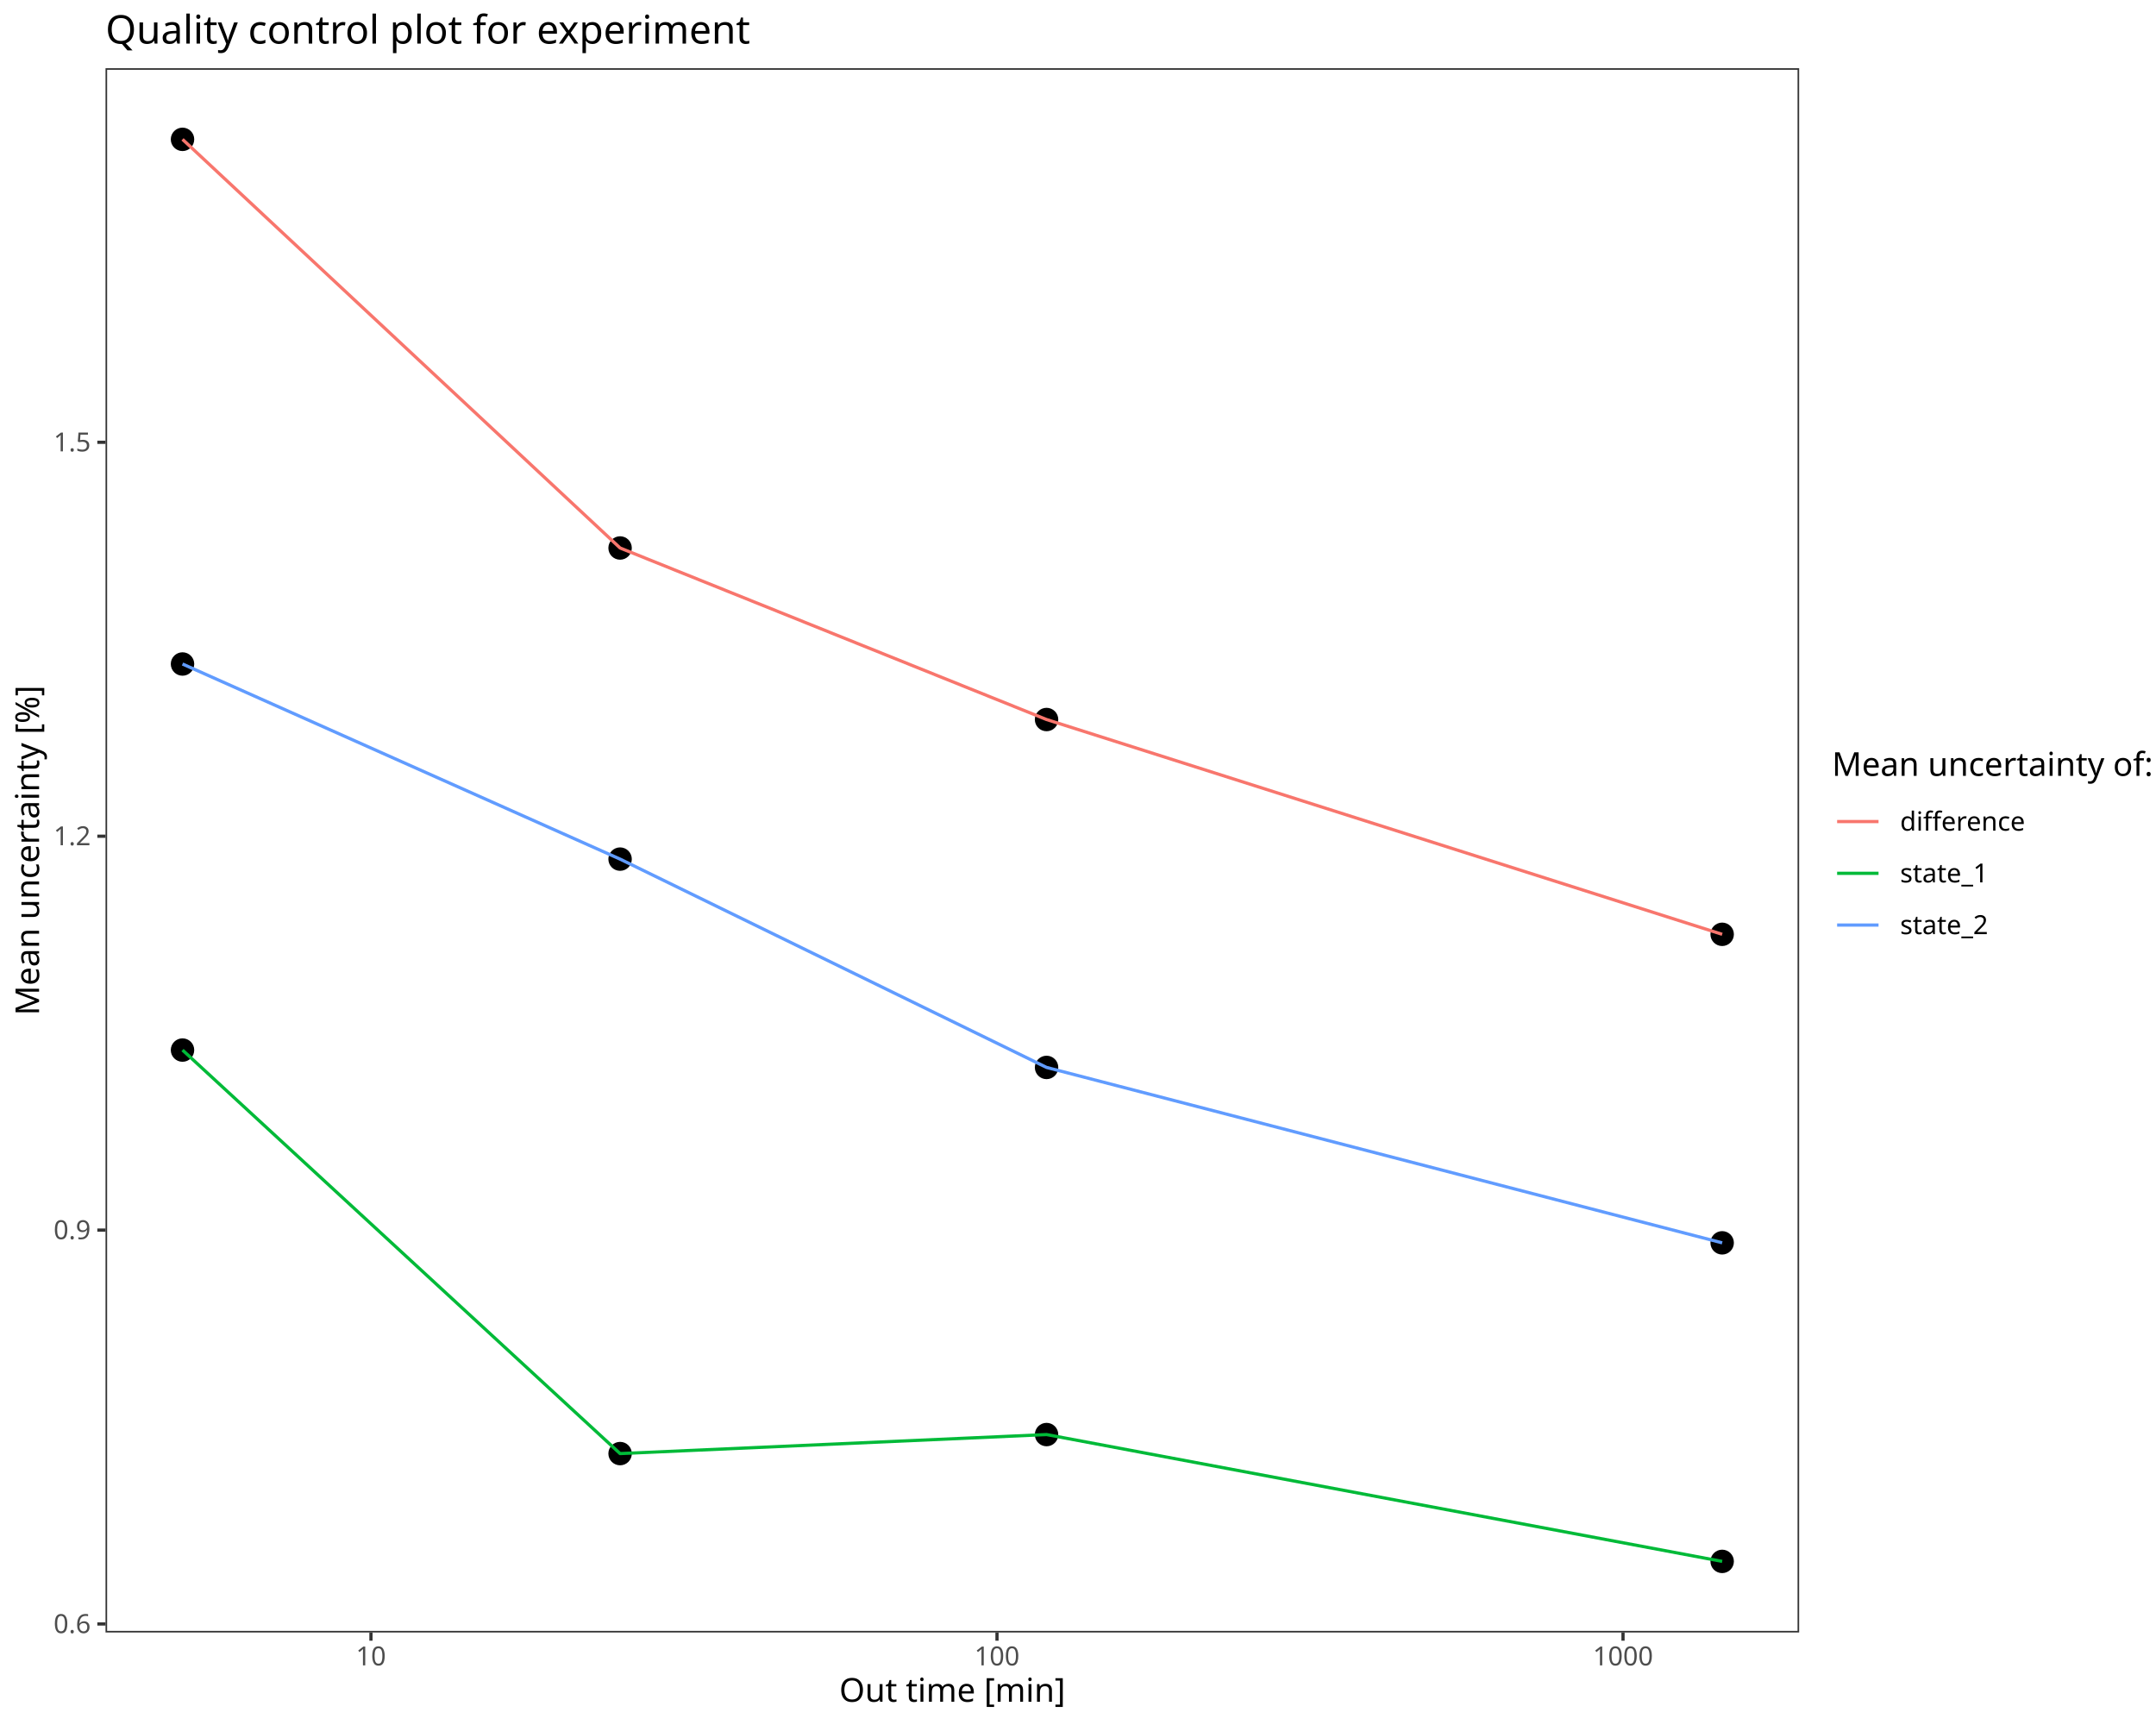
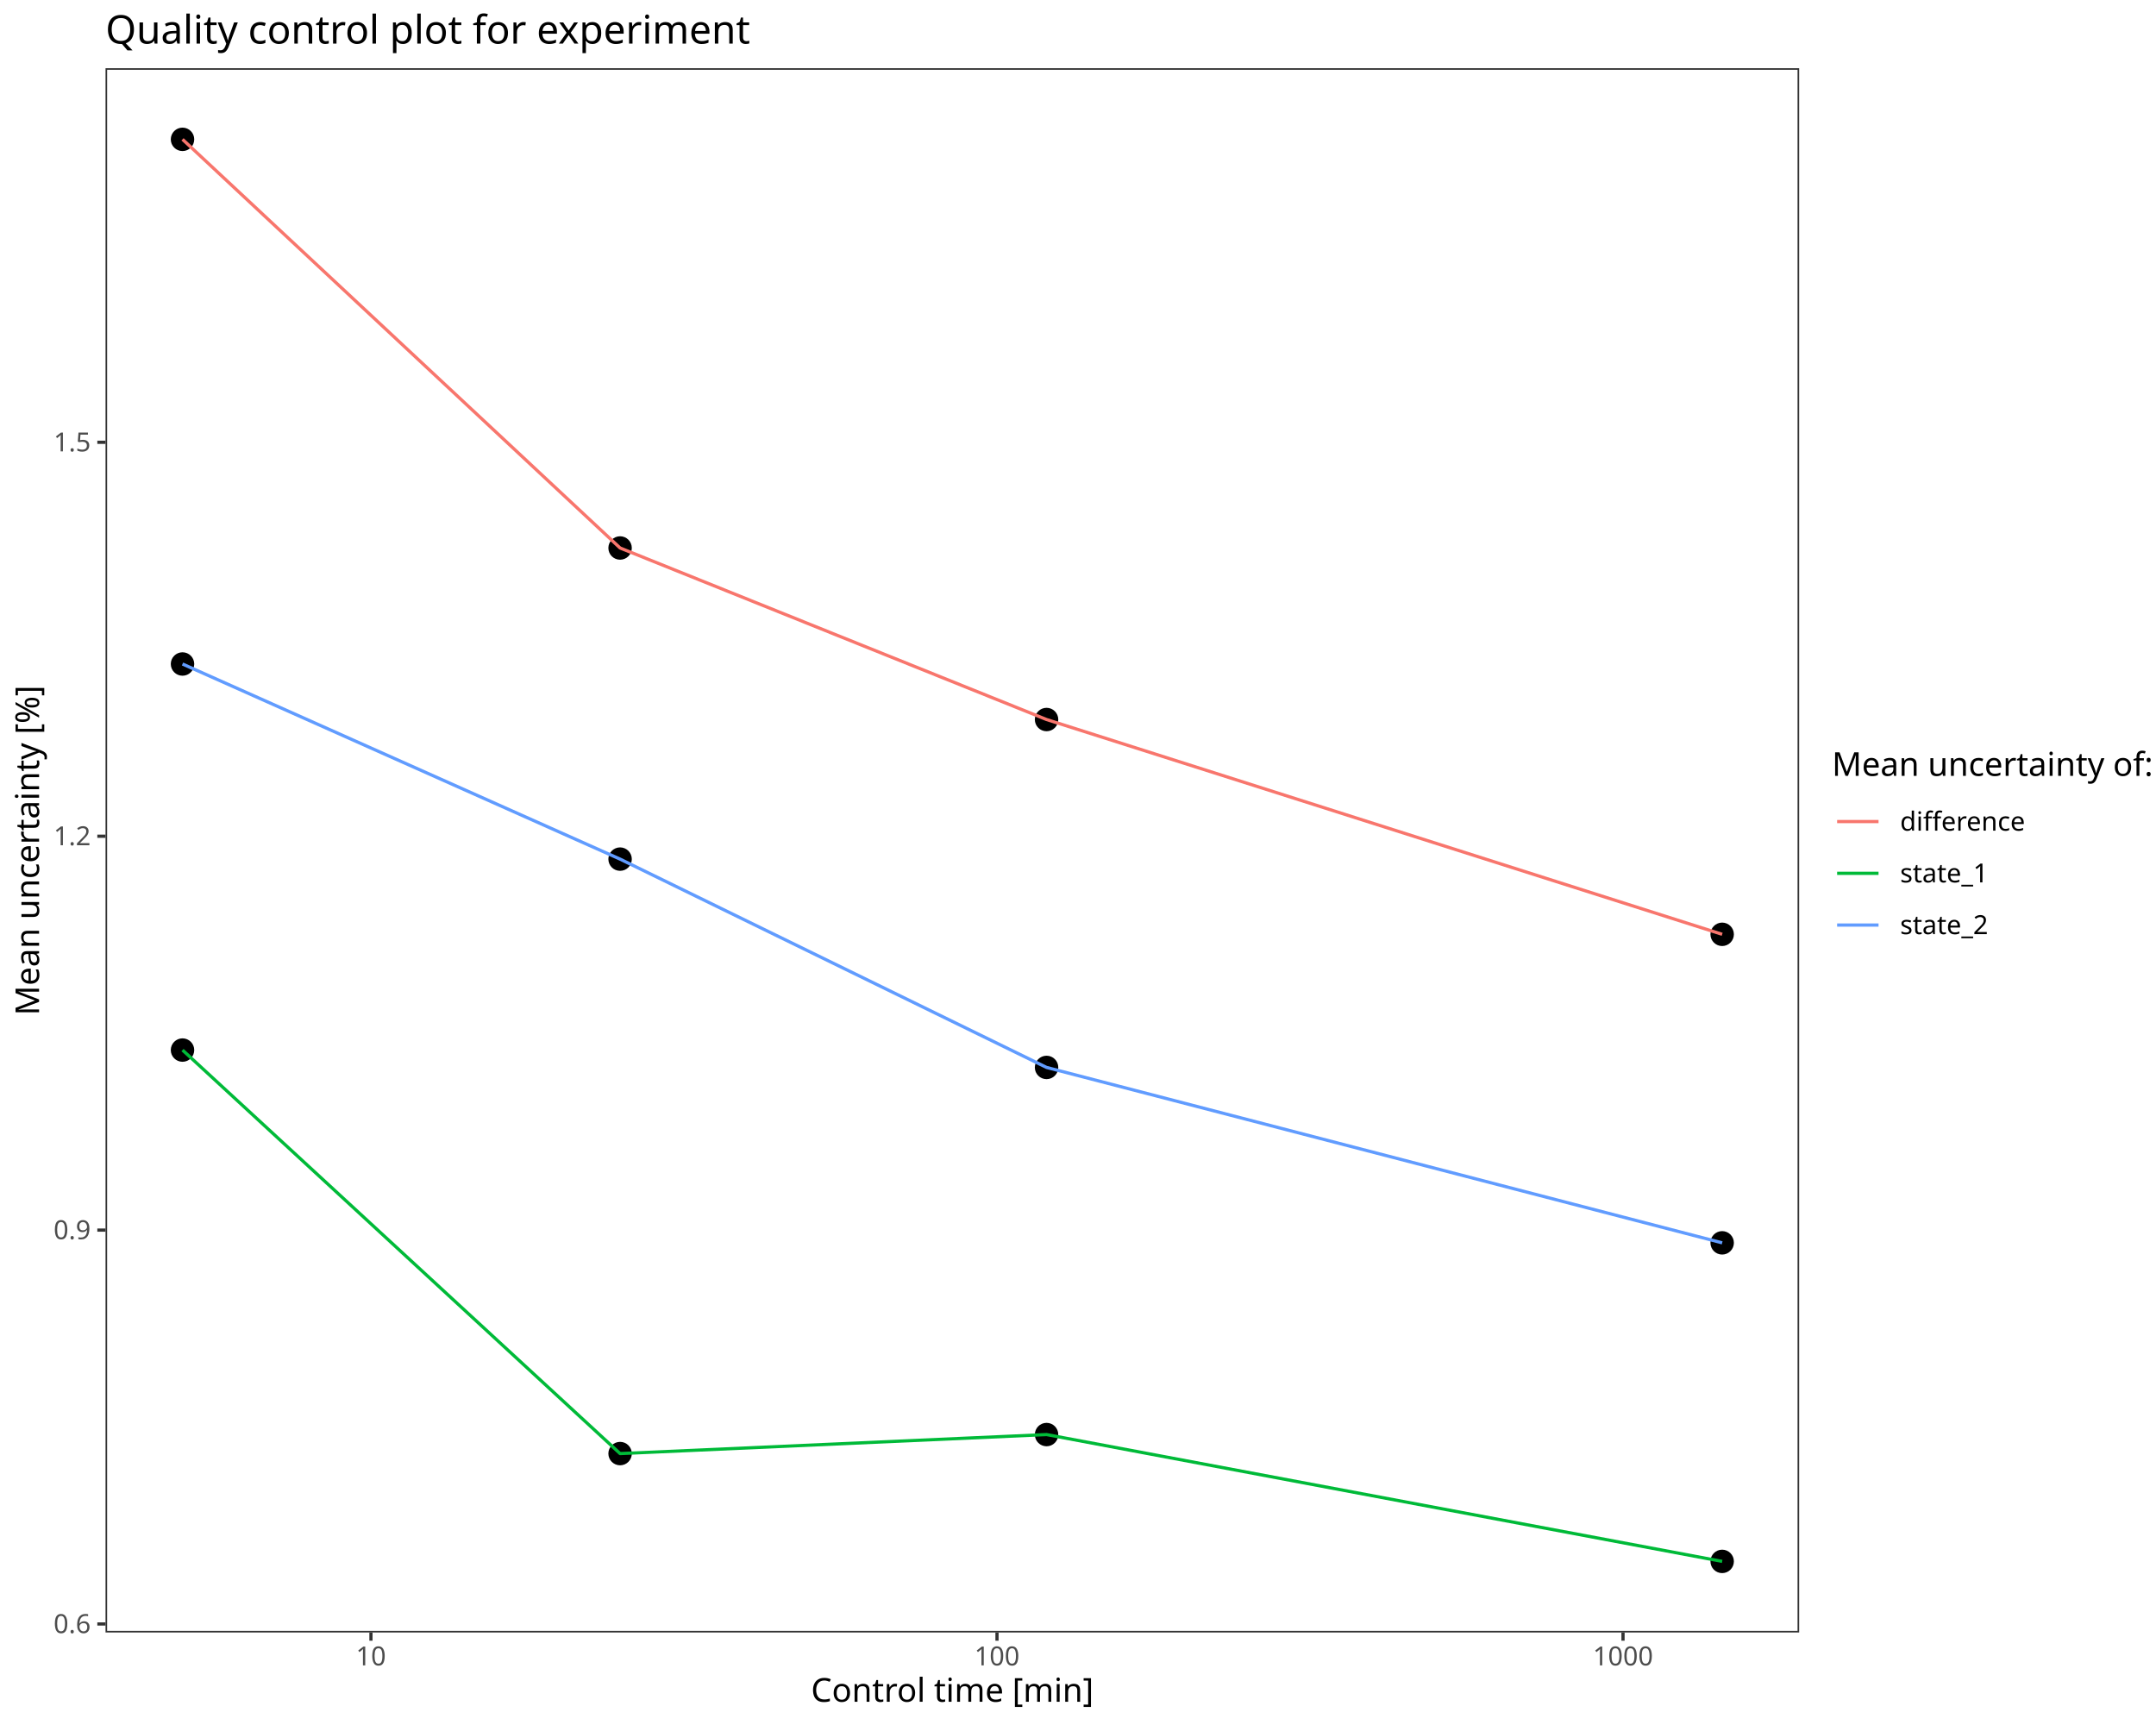
<svg xmlns="http://www.w3.org/2000/svg" class="svglite" data-engine-version="2.0" width="720.00pt" height="576.00pt" viewBox="0 0 720.00 576.00">
  <defs>
    <style type="text/css">
    .svglite line, .svglite polyline, .svglite polygon, .svglite path, .svglite rect, .svglite circle {
      fill: none;
      stroke: #000000;
      stroke-linecap: round;
      stroke-linejoin: round;
      stroke-miterlimit: 10.00;
    }
  </style>
  </defs>
  <rect width="100%" height="100%" style="stroke: none; fill: #FFFFFF;" />
  <defs>
    <clipPath id="cpMC4wMHw3MjAuMDB8MC4wMHw1NzYuMDA=">
      <rect x="0.00" y="0.00" width="720.00" height="576.00" />
    </clipPath>
  </defs>
  <g clip-path="url(#cpMC4wMHw3MjAuMDB8MC4wMHw1NzYuMDA=)">
    <rect x="0.00" y="0.00" width="720.00" height="576.00" style="stroke-width: 1.07; stroke: #FFFFFF; fill: #FFFFFF;" />
  </g>
  <defs>
    <clipPath id="cpMzUuMjR8NjAwLjgzfDIyLjc4fDU0NS4xMQ==">
      <rect x="35.24" y="22.78" width="565.59" height="522.33" />
    </clipPath>
  </defs>
  <g clip-path="url(#cpMzUuMjR8NjAwLjgzfDIyLjc4fDU0NS4xMQ==)">
    <rect x="35.24" y="22.78" width="565.59" height="522.33" style="stroke-width: 1.07; stroke: none; fill: #FFFFFF;" />
    <circle cx="60.95" cy="350.63" r="3.56" style="stroke-width: 0.71; fill: #000000;" />
    <circle cx="207.08" cy="485.37" r="3.56" style="stroke-width: 0.71; fill: #000000;" />
    <circle cx="349.50" cy="479.02" r="3.56" style="stroke-width: 0.71; fill: #000000;" />
    <circle cx="575.12" cy="521.37" r="3.56" style="stroke-width: 0.71; fill: #000000;" />
    <circle cx="60.95" cy="221.72" r="3.56" style="stroke-width: 0.71; fill: #000000;" />
    <circle cx="207.08" cy="286.87" r="3.56" style="stroke-width: 0.71; fill: #000000;" />
    <circle cx="349.50" cy="356.43" r="3.56" style="stroke-width: 0.71; fill: #000000;" />
    <circle cx="575.12" cy="415.00" r="3.56" style="stroke-width: 0.71; fill: #000000;" />
    <circle cx="60.95" cy="46.53" r="3.56" style="stroke-width: 0.71; fill: #000000;" />
    <circle cx="207.08" cy="182.98" r="3.56" style="stroke-width: 0.71; fill: #000000;" />
    <circle cx="349.50" cy="240.26" r="3.56" style="stroke-width: 0.71; fill: #000000;" />
    <circle cx="575.12" cy="311.98" r="3.56" style="stroke-width: 0.71; fill: #000000;" />
    <polyline points="60.95,46.53 207.08,182.98 349.50,240.26 575.12,311.98 " style="stroke-width: 1.07; stroke: #F8766D; stroke-linecap: butt;" />
    <polyline points="60.95,350.63 207.08,485.37 349.50,479.02 575.12,521.37 " style="stroke-width: 1.07; stroke: #00BA38; stroke-linecap: butt;" />
    <polyline points="60.95,221.72 207.08,286.87 349.50,356.43 575.12,415.00 " style="stroke-width: 1.07; stroke: #619CFF; stroke-linecap: butt;" />
    <rect x="35.24" y="22.78" width="565.59" height="522.33" style="stroke-width: 1.07; stroke: #333333;" />
  </g>
  <g clip-path="url(#cpMC4wMHw3MjAuMDB8MC4wMHw1NzYuMDA=)">
    <text x="30.31" y="545.30" text-anchor="end" style="font-size: 8.80px; fill: #4D4D4D; font-family: sans;" textLength="12.23px" lengthAdjust="spacingAndGlyphs">0.6</text>
    <text x="30.31" y="413.77" text-anchor="end" style="font-size: 8.80px; fill: #4D4D4D; font-family: sans;" textLength="12.23px" lengthAdjust="spacingAndGlyphs">0.9</text>
    <text x="30.31" y="282.24" text-anchor="end" style="font-size: 8.80px; fill: #4D4D4D; font-family: sans;" textLength="12.23px" lengthAdjust="spacingAndGlyphs">1.2</text>
    <text x="30.31" y="150.72" text-anchor="end" style="font-size: 8.80px; fill: #4D4D4D; font-family: sans;" textLength="12.23px" lengthAdjust="spacingAndGlyphs">1.5</text>
    <polyline points="32.50,542.27 35.24,542.27 " style="stroke-width: 1.07; stroke: #333333; stroke-linecap: butt;" />
    <polyline points="32.50,410.74 35.24,410.74 " style="stroke-width: 1.07; stroke: #333333; stroke-linecap: butt;" />
    <polyline points="32.50,279.22 35.24,279.22 " style="stroke-width: 1.07; stroke: #333333; stroke-linecap: butt;" />
    <polyline points="32.50,147.69 35.24,147.69 " style="stroke-width: 1.07; stroke: #333333; stroke-linecap: butt;" />
    <polyline points="123.88,547.85 123.88,545.11 " style="stroke-width: 1.07; stroke: #333333; stroke-linecap: butt;" />
    <polyline points="332.95,547.85 332.95,545.11 " style="stroke-width: 1.07; stroke: #333333; stroke-linecap: butt;" />
    <polyline points="542.01,547.85 542.01,545.11 " style="stroke-width: 1.07; stroke: #333333; stroke-linecap: butt;" />
    <text x="123.88" y="556.10" text-anchor="middle" style="font-size: 8.80px; fill: #4D4D4D; font-family: sans;" textLength="9.79px" lengthAdjust="spacingAndGlyphs">10</text>
    <text x="332.95" y="556.10" text-anchor="middle" style="font-size: 8.80px; fill: #4D4D4D; font-family: sans;" textLength="14.68px" lengthAdjust="spacingAndGlyphs">100</text>
    <text x="542.01" y="556.10" text-anchor="middle" style="font-size: 8.80px; fill: #4D4D4D; font-family: sans;" textLength="19.58px" lengthAdjust="spacingAndGlyphs">1000</text>
-     <text x="318.03" y="568.24" text-anchor="middle" style="font-size: 11.00px; font-family: sans;" textLength="68.47px" lengthAdjust="spacingAndGlyphs">Out time [min]</text>
+     <text x="318.03" y="568.24" text-anchor="middle" style="font-size: 11.00px; font-family: sans;" textLength="86.20px" lengthAdjust="spacingAndGlyphs">Control time [min]</text>
    <text transform="translate(13.05,283.95) rotate(-90)" text-anchor="middle" style="font-size: 11.00px; font-family: sans;" textLength="103.34px" lengthAdjust="spacingAndGlyphs">Mean uncertainty [%]</text>
    <rect x="611.78" y="250.36" width="102.74" height="67.17" style="stroke-width: 1.07; stroke: none; fill: #FFFFFF;" />
    <text x="611.78" y="259.07" style="font-size: 11.00px; font-family: sans;" textLength="102.74px" lengthAdjust="spacingAndGlyphs">Mean uncertainty of: </text>
    <rect x="611.78" y="265.69" width="17.28" height="17.28" style="stroke-width: 1.07; stroke: none; fill: #FFFFFF;" />
    <line x1="613.51" y1="274.33" x2="627.34" y2="274.33" style="stroke-width: 1.07; stroke: #F8766D; stroke-linecap: butt;" />
    <rect x="611.78" y="282.97" width="17.28" height="17.28" style="stroke-width: 1.07; stroke: none; fill: #FFFFFF;" />
    <line x1="613.51" y1="291.61" x2="627.34" y2="291.61" style="stroke-width: 1.07; stroke: #00BA38; stroke-linecap: butt;" />
    <rect x="611.78" y="300.25" width="17.28" height="17.28" style="stroke-width: 1.07; stroke: none; fill: #FFFFFF;" />
    <line x1="613.51" y1="308.89" x2="627.34" y2="308.89" style="stroke-width: 1.07; stroke: #619CFF; stroke-linecap: butt;" />
    <text x="634.54" y="277.36" style="font-size: 8.80px; font-family: sans;" textLength="38.65px" lengthAdjust="spacingAndGlyphs">difference</text>
    <text x="634.54" y="294.64" style="font-size: 8.80px; font-family: sans;" textLength="28.87px" lengthAdjust="spacingAndGlyphs">state_1</text>
    <text x="634.54" y="311.92" style="font-size: 8.80px; font-family: sans;" textLength="28.87px" lengthAdjust="spacingAndGlyphs">state_2</text>
    <text x="35.24" y="14.56" style="font-size: 13.20px; font-family: sans;" textLength="197.37px" lengthAdjust="spacingAndGlyphs">Quality control plot for experiment</text>
  </g>
</svg>
